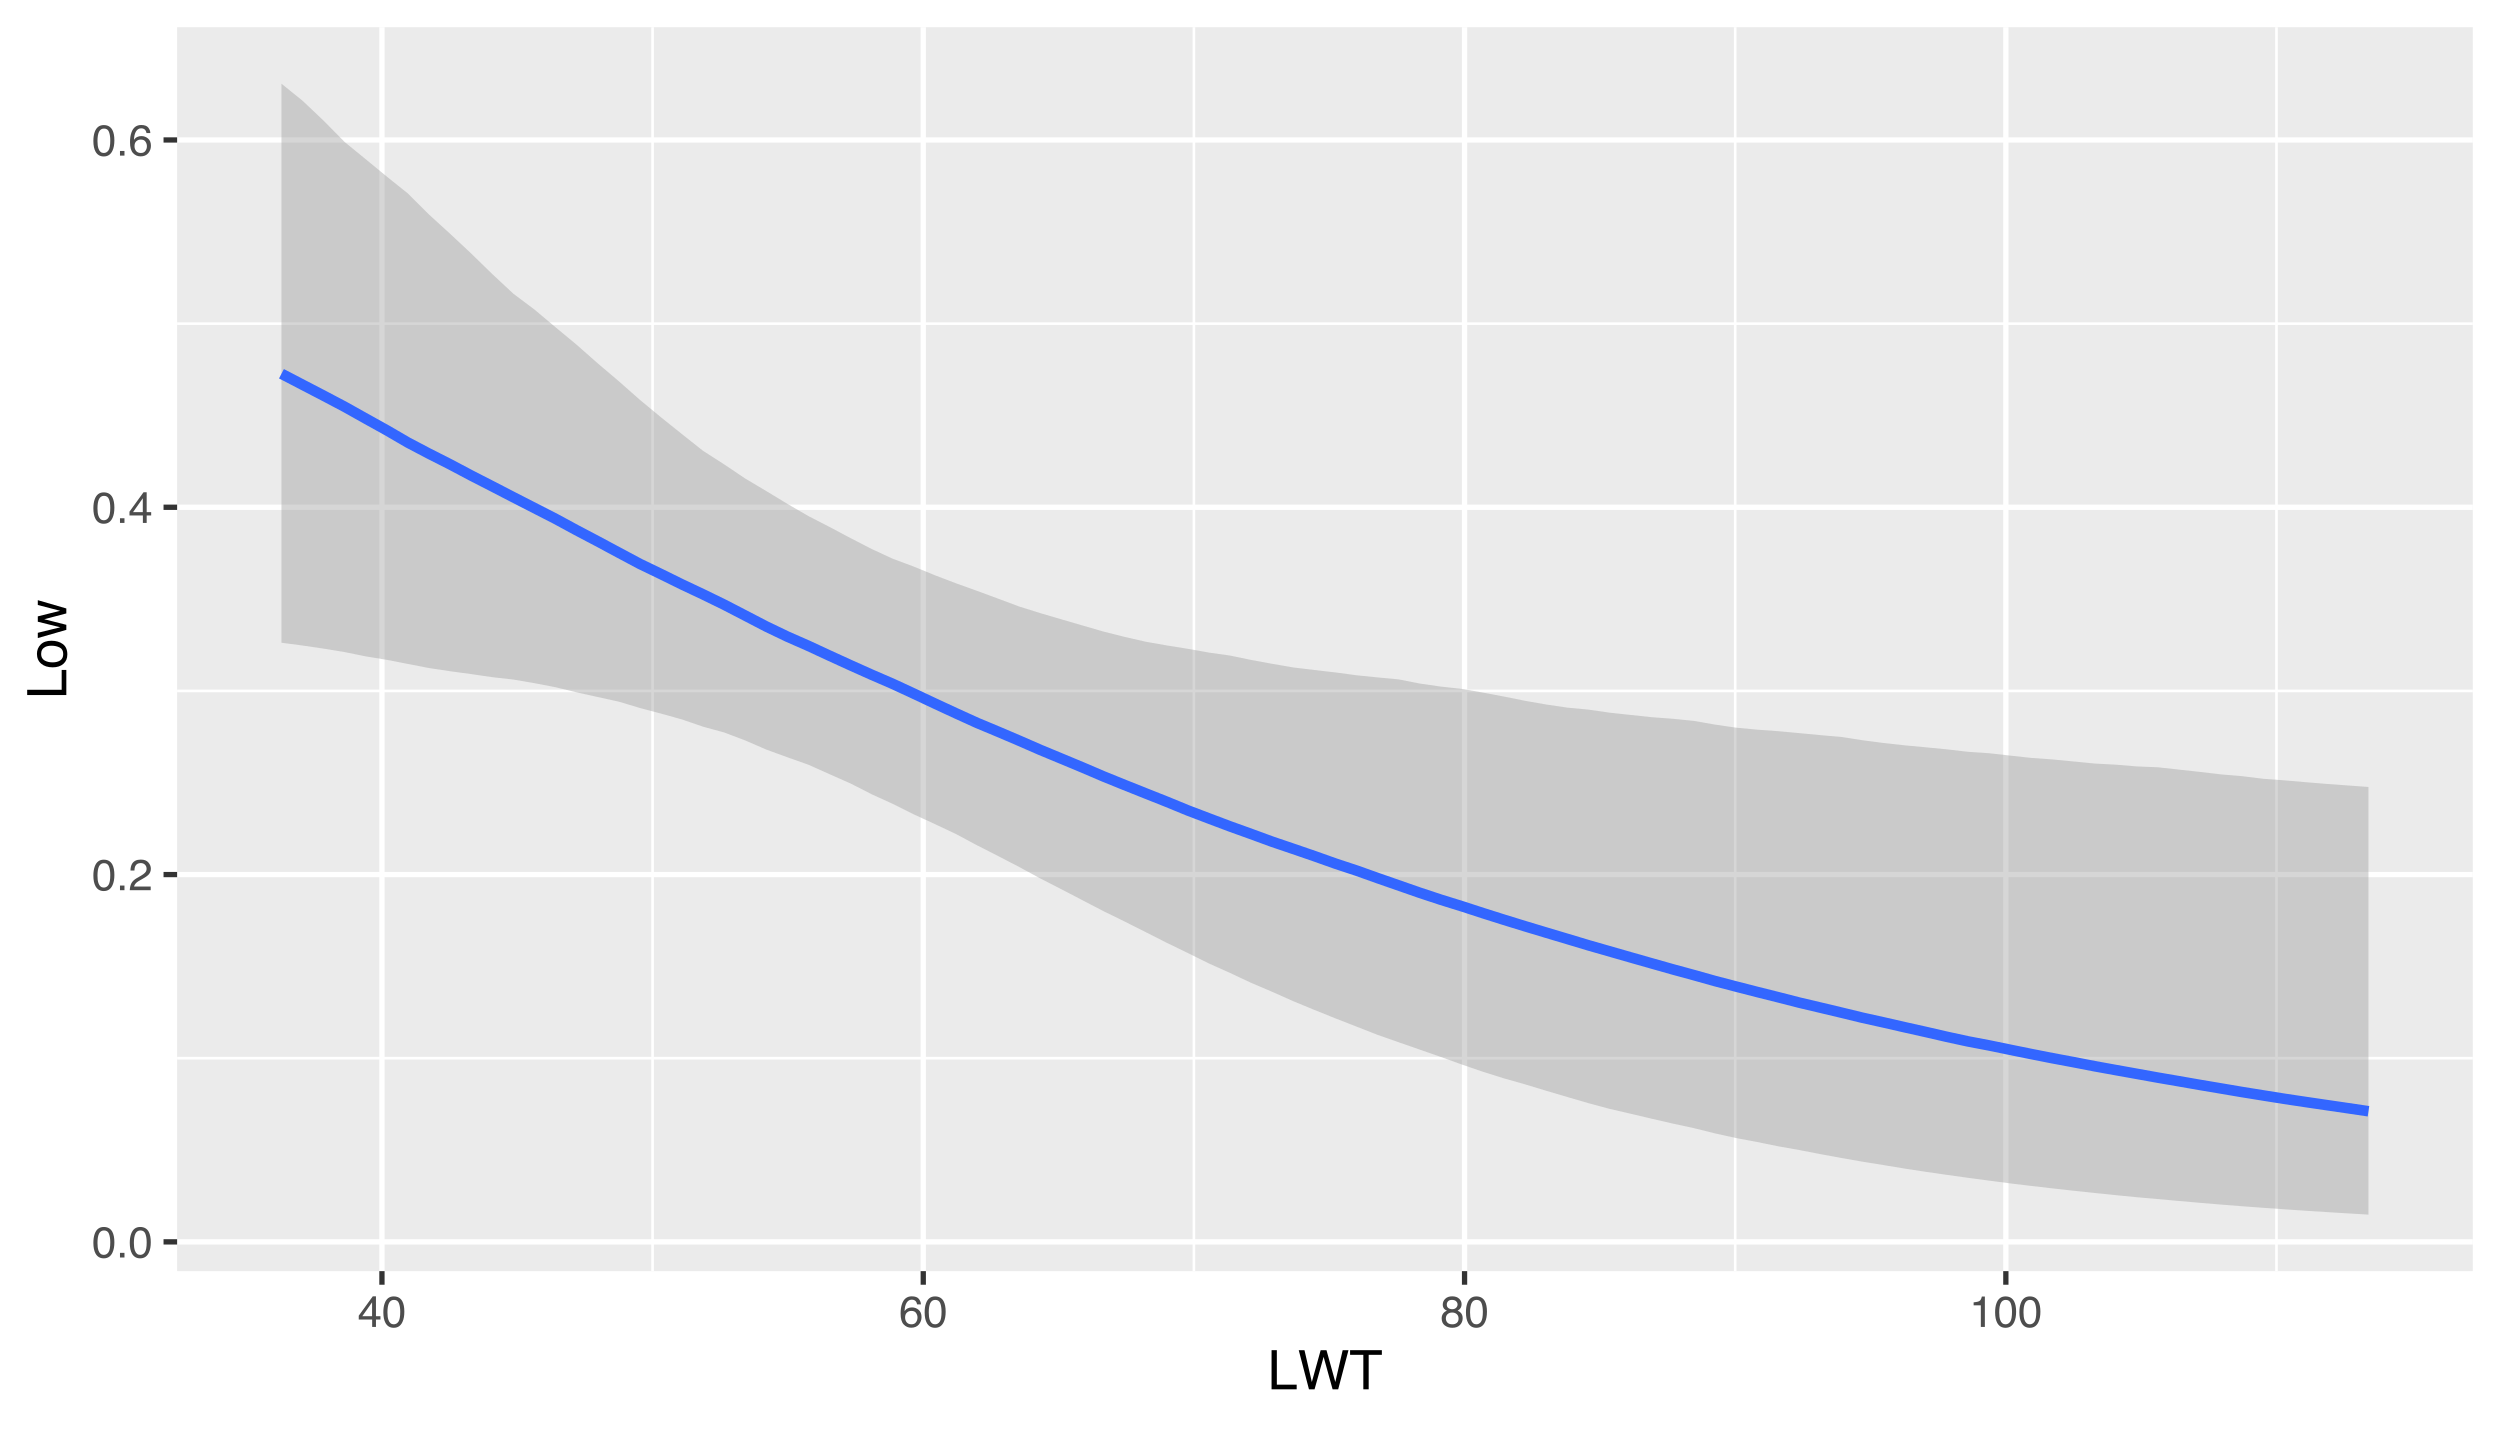
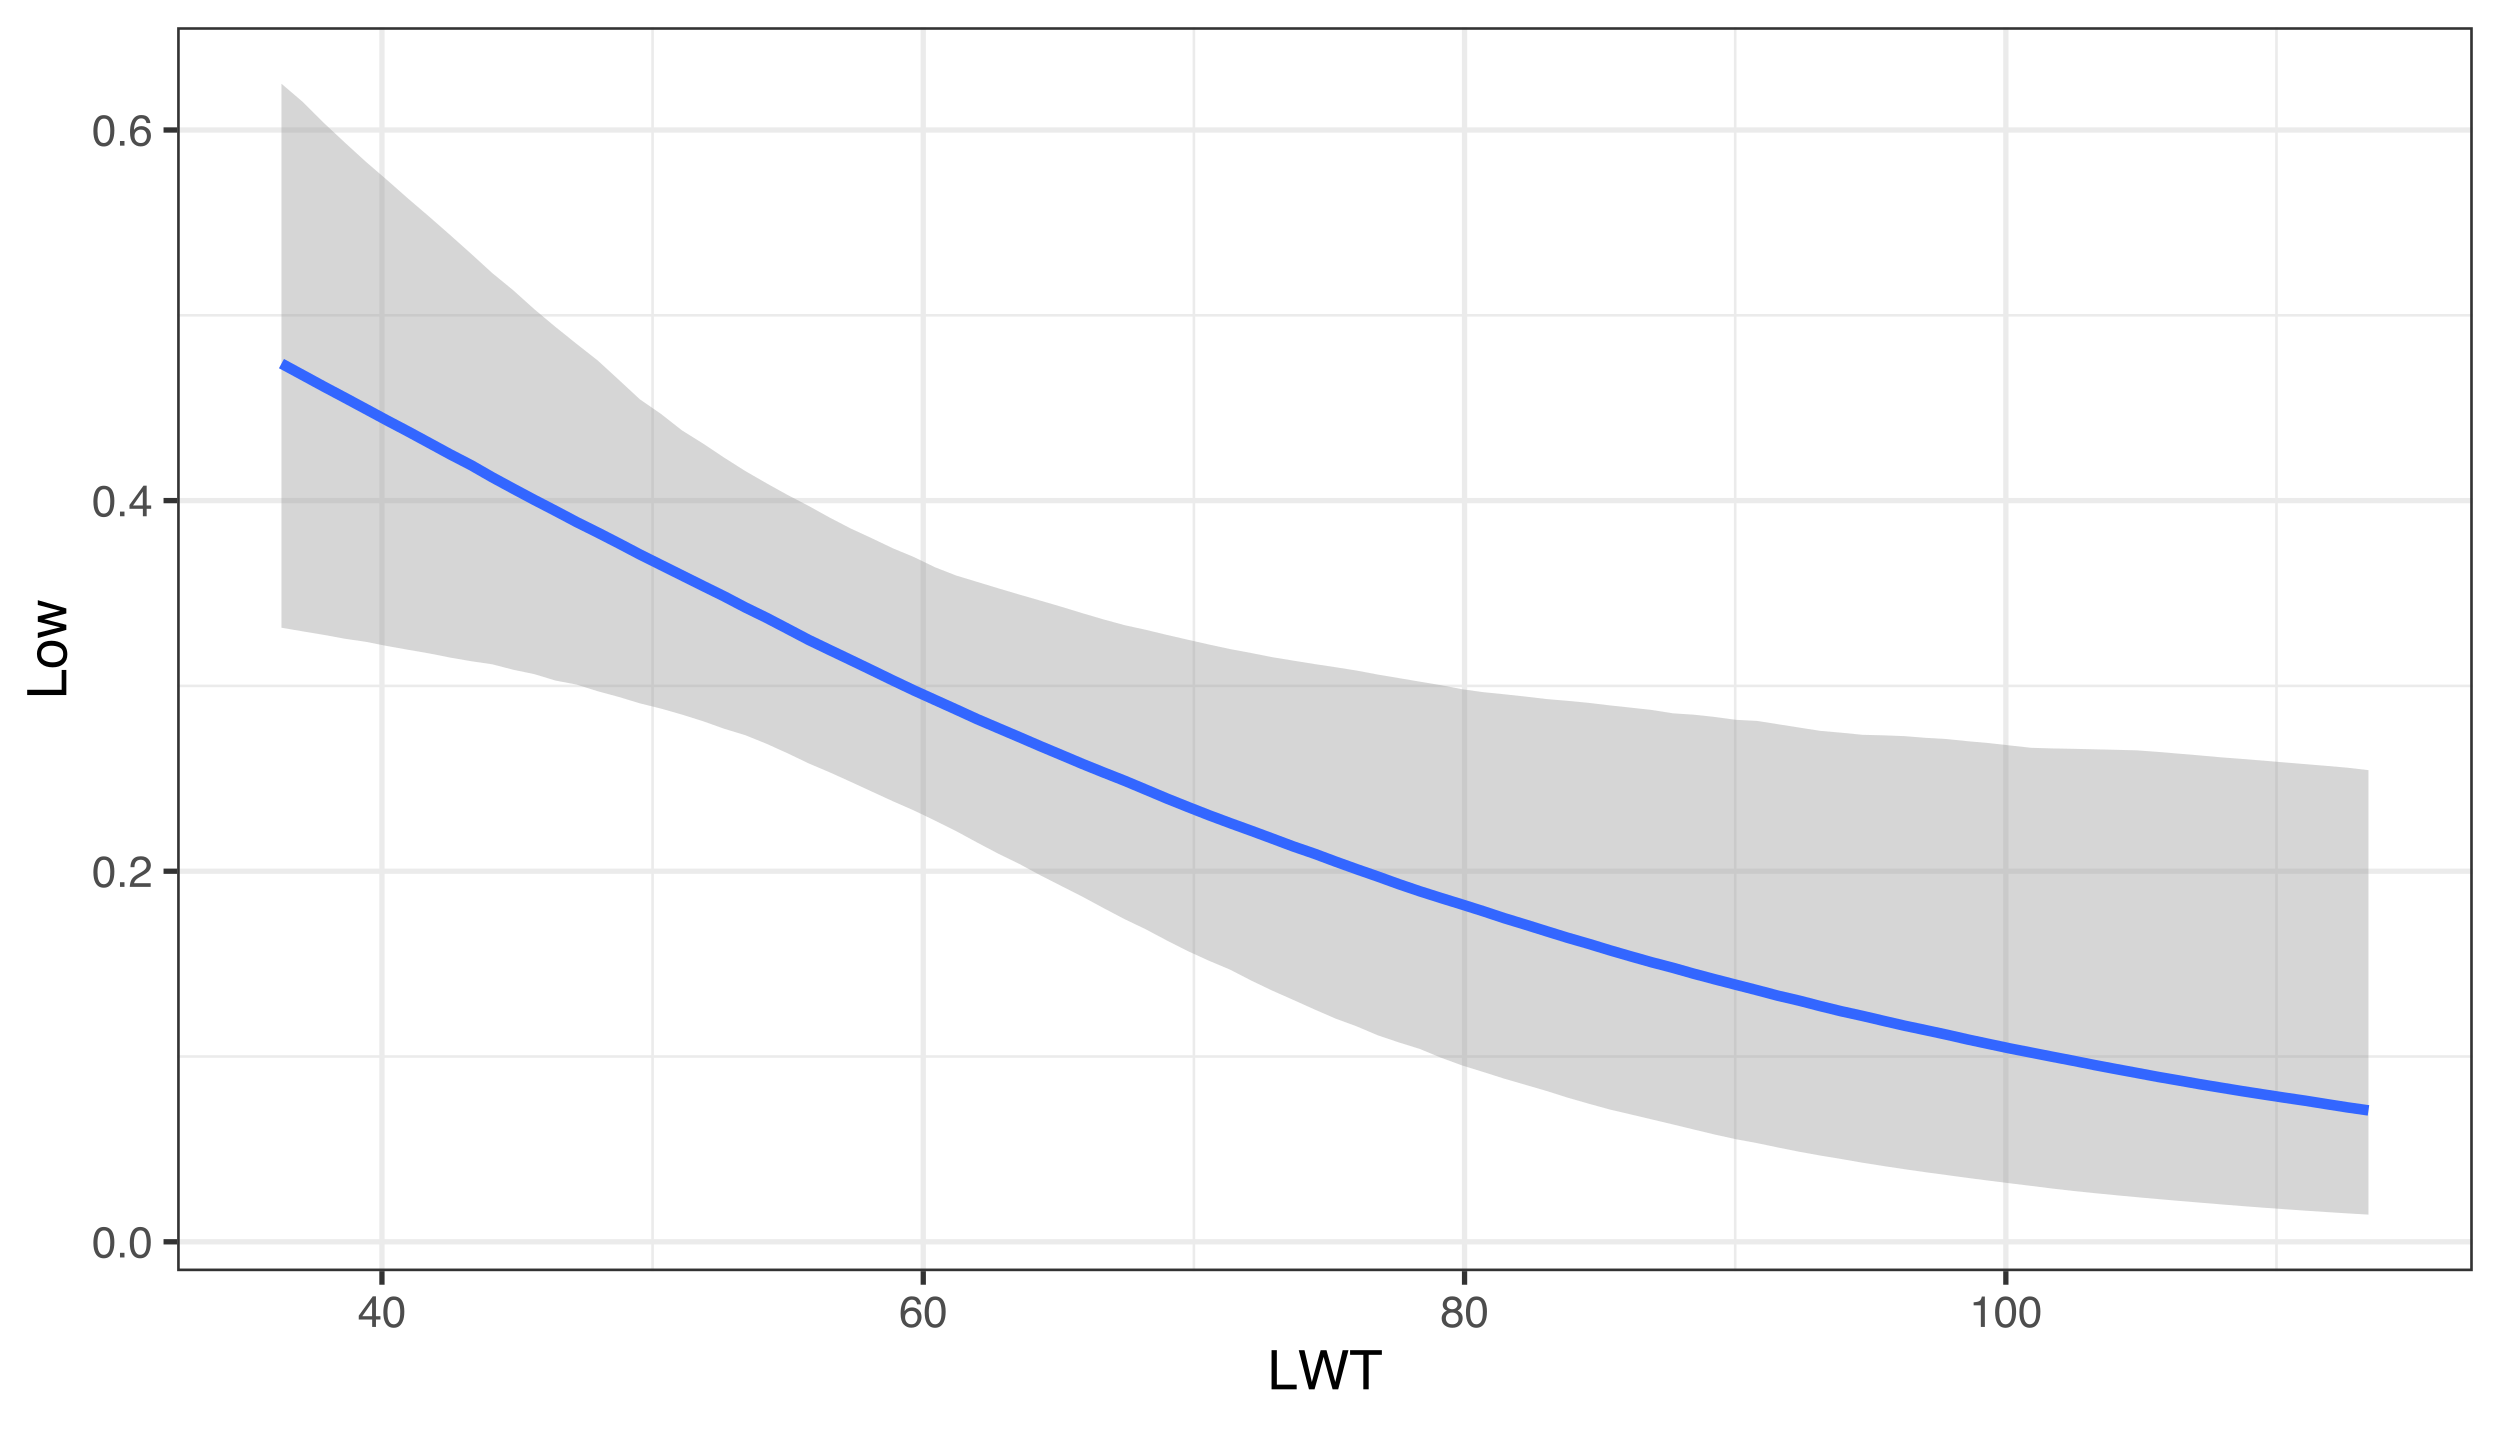
<svg xmlns="http://www.w3.org/2000/svg" xmlns:xlink="http://www.w3.org/1999/xlink" width="504pt" height="288pt" viewBox="0 0 504 288" version="1.1">
  <defs>
    <g>
      <symbol overflow="visible" id="glyph0-0">
        <path style="stroke:none;" d="M 0.281 0 L 0.281 -6.312 L 5.297 -6.312 L 5.297 0 Z M 4.5 -0.797 L 4.5 -5.516 L 1.078 -5.516 L 1.078 -0.797 Z M 4.5 -0.797 " />
      </symbol>
      <symbol overflow="visible" id="glyph0-1">
        <path style="stroke:none;" d="M 2.375 -6.156 C 3.176 -6.156 3.754 -5.828 4.109 -5.172 C 4.379 -4.66 4.516 -3.961 4.516 -3.078 C 4.516 -2.242 4.391 -1.555 4.141 -1.016 C 3.785 -0.223 3.195 0.172 2.375 0.172 C 1.633 0.172 1.082 -0.148 0.719 -0.797 C 0.426 -1.328 0.281 -2.047 0.281 -2.953 C 0.281 -3.648 0.367 -4.25 0.547 -4.75 C 0.879 -5.688 1.488 -6.156 2.375 -6.156 Z M 2.375 -0.531 C 2.77 -0.531 3.086 -0.707 3.328 -1.062 C 3.566 -1.426 3.688 -2.086 3.688 -3.047 C 3.688 -3.754 3.598 -4.332 3.422 -4.781 C 3.254 -5.227 2.922 -5.453 2.422 -5.453 C 1.973 -5.453 1.641 -5.238 1.422 -4.812 C 1.211 -4.383 1.109 -3.754 1.109 -2.922 C 1.109 -2.297 1.176 -1.789 1.312 -1.406 C 1.52 -0.82 1.875 -0.531 2.375 -0.531 Z M 2.375 -0.531 " />
      </symbol>
      <symbol overflow="visible" id="glyph0-2">
        <path style="stroke:none;" d="M 0.75 -0.938 L 1.656 -0.938 L 1.656 0 L 0.75 0 Z M 0.75 -0.938 " />
      </symbol>
      <symbol overflow="visible" id="glyph0-3">
        <path style="stroke:none;" d="M 0.281 0 C 0.301 -0.531 0.406 -0.988 0.594 -1.375 C 0.789 -1.77 1.164 -2.129 1.719 -2.453 L 2.547 -2.922 C 2.91 -3.141 3.164 -3.328 3.312 -3.484 C 3.551 -3.711 3.672 -3.984 3.672 -4.297 C 3.672 -4.648 3.562 -4.93 3.344 -5.141 C 3.133 -5.359 2.848 -5.469 2.484 -5.469 C 1.961 -5.469 1.598 -5.266 1.391 -4.859 C 1.285 -4.648 1.227 -4.352 1.219 -3.969 L 0.422 -3.969 C 0.43 -4.5 0.531 -4.938 0.719 -5.281 C 1.051 -5.875 1.645 -6.172 2.5 -6.172 C 3.195 -6.172 3.707 -5.977 4.031 -5.594 C 4.363 -5.219 4.531 -4.797 4.531 -4.328 C 4.531 -3.836 4.352 -3.414 4 -3.062 C 3.801 -2.863 3.441 -2.617 2.922 -2.328 L 2.344 -2 C 2.062 -1.844 1.836 -1.695 1.672 -1.562 C 1.391 -1.312 1.211 -1.035 1.141 -0.734 L 4.5 -0.734 L 4.5 0 Z M 0.281 0 " />
      </symbol>
      <symbol overflow="visible" id="glyph0-4">
        <path style="stroke:none;" d="M 2.906 -2.172 L 2.906 -4.969 L 0.938 -2.172 Z M 2.922 0 L 2.922 -1.5 L 0.219 -1.5 L 0.219 -2.266 L 3.047 -6.172 L 3.688 -6.172 L 3.688 -2.172 L 4.594 -2.172 L 4.594 -1.5 L 3.688 -1.5 L 3.688 0 Z M 2.922 0 " />
      </symbol>
      <symbol overflow="visible" id="glyph0-5">
        <path style="stroke:none;" d="M 2.578 -6.172 C 3.266 -6.172 3.742 -5.992 4.016 -5.641 C 4.285 -5.285 4.422 -4.922 4.422 -4.547 L 3.656 -4.547 C 3.602 -4.785 3.531 -4.973 3.438 -5.109 C 3.25 -5.367 2.961 -5.5 2.578 -5.5 C 2.148 -5.5 1.805 -5.297 1.547 -4.891 C 1.297 -4.492 1.156 -3.926 1.125 -3.188 C 1.301 -3.445 1.523 -3.641 1.797 -3.766 C 2.047 -3.879 2.32 -3.938 2.625 -3.938 C 3.133 -3.938 3.582 -3.77 3.969 -3.438 C 4.352 -3.113 4.547 -2.625 4.547 -1.969 C 4.547 -1.414 4.363 -0.922 4 -0.484 C 3.633 -0.055 3.117 0.156 2.453 0.156 C 1.867 0.156 1.367 -0.062 0.953 -0.5 C 0.535 -0.938 0.328 -1.672 0.328 -2.703 C 0.328 -3.461 0.422 -4.109 0.609 -4.641 C 0.961 -5.66 1.617 -6.172 2.578 -6.172 Z M 2.516 -0.531 C 2.922 -0.531 3.223 -0.664 3.422 -0.938 C 3.629 -1.207 3.734 -1.531 3.734 -1.906 C 3.734 -2.219 3.641 -2.516 3.453 -2.797 C 3.273 -3.086 2.953 -3.234 2.484 -3.234 C 2.148 -3.234 1.859 -3.125 1.609 -2.906 C 1.359 -2.688 1.234 -2.352 1.234 -1.906 C 1.234 -1.52 1.344 -1.191 1.562 -0.922 C 1.789 -0.66 2.109 -0.531 2.516 -0.531 Z M 2.516 -0.531 " />
      </symbol>
      <symbol overflow="visible" id="glyph0-6">
        <path style="stroke:none;" d="M 2.391 -3.578 C 2.734 -3.578 3 -3.672 3.188 -3.859 C 3.383 -4.047 3.484 -4.273 3.484 -4.547 C 3.484 -4.773 3.391 -4.984 3.203 -5.172 C 3.016 -5.359 2.734 -5.453 2.359 -5.453 C 1.992 -5.453 1.727 -5.359 1.562 -5.172 C 1.395 -4.984 1.312 -4.758 1.312 -4.5 C 1.312 -4.207 1.414 -3.977 1.625 -3.812 C 1.844 -3.656 2.098 -3.578 2.391 -3.578 Z M 2.438 -0.531 C 2.801 -0.531 3.098 -0.625 3.328 -0.812 C 3.566 -1.008 3.688 -1.301 3.688 -1.688 C 3.688 -2.082 3.562 -2.383 3.312 -2.594 C 3.07 -2.801 2.766 -2.906 2.391 -2.906 C 2.016 -2.906 1.707 -2.797 1.469 -2.578 C 1.238 -2.367 1.125 -2.078 1.125 -1.703 C 1.125 -1.391 1.227 -1.113 1.438 -0.875 C 1.656 -0.645 1.988 -0.531 2.438 -0.531 Z M 1.344 -3.281 C 1.125 -3.375 0.957 -3.477 0.844 -3.594 C 0.613 -3.82 0.5 -4.125 0.5 -4.5 C 0.5 -4.957 0.664 -5.348 1 -5.672 C 1.332 -6.004 1.801 -6.172 2.406 -6.172 C 3 -6.172 3.461 -6.016 3.797 -5.703 C 4.129 -5.391 4.297 -5.023 4.297 -4.609 C 4.297 -4.223 4.195 -3.914 4 -3.688 C 3.895 -3.551 3.727 -3.414 3.5 -3.281 C 3.758 -3.164 3.961 -3.031 4.109 -2.875 C 4.379 -2.594 4.516 -2.223 4.516 -1.766 C 4.516 -1.223 4.332 -0.766 3.969 -0.391 C 3.602 -0.016 3.086 0.172 2.422 0.172 C 1.828 0.172 1.32 0.008 0.906 -0.312 C 0.488 -0.633 0.281 -1.109 0.281 -1.734 C 0.281 -2.086 0.367 -2.395 0.547 -2.656 C 0.723 -2.926 0.988 -3.133 1.344 -3.281 Z M 1.344 -3.281 " />
      </symbol>
      <symbol overflow="visible" id="glyph0-7">
        <path style="stroke:none;" d="M 0.844 -4.359 L 0.844 -4.953 C 1.395 -5.004 1.781 -5.094 2 -5.219 C 2.227 -5.344 2.395 -5.645 2.5 -6.125 L 3.109 -6.125 L 3.109 0 L 2.297 0 L 2.297 -4.359 Z M 0.844 -4.359 " />
      </symbol>
      <symbol overflow="visible" id="glyph1-0">
        <path style="stroke:none;" d="M 0.359 0 L 0.359 -7.891 L 6.625 -7.891 L 6.625 0 Z M 5.625 -0.984 L 5.625 -6.906 L 1.344 -6.906 L 1.344 -0.984 Z M 5.625 -0.984 " />
      </symbol>
      <symbol overflow="visible" id="glyph1-1">
        <path style="stroke:none;" d="M 0.844 -7.891 L 1.906 -7.891 L 1.906 -0.938 L 5.906 -0.938 L 5.906 0 L 0.844 0 Z M 0.844 -7.891 " />
      </symbol>
      <symbol overflow="visible" id="glyph1-2">
        <path style="stroke:none;" d="M 1.359 -7.891 L 2.844 -1.469 L 4.625 -7.891 L 5.797 -7.891 L 7.578 -1.469 L 9.062 -7.891 L 10.234 -7.891 L 8.156 0 L 7.031 0 L 5.219 -6.547 L 3.391 0 L 2.266 0 L 0.203 -7.891 Z M 1.359 -7.891 " />
      </symbol>
      <symbol overflow="visible" id="glyph1-3">
        <path style="stroke:none;" d="M 6.578 -7.891 L 6.578 -6.953 L 3.922 -6.953 L 3.922 0 L 2.844 0 L 2.844 -6.953 L 0.172 -6.953 L 0.172 -7.891 Z M 6.578 -7.891 " />
      </symbol>
      <symbol overflow="visible" id="glyph2-0">
        <path style="stroke:none;" d="M 0 -0.359 L -7.891 -0.359 L -7.891 -6.625 L 0 -6.625 Z M -0.984 -5.625 L -6.906 -5.625 L -6.906 -1.344 L -0.984 -1.344 Z M -0.984 -5.625 " />
      </symbol>
      <symbol overflow="visible" id="glyph2-1">
        <path style="stroke:none;" d="M -7.891 -0.844 L -7.891 -1.906 L -0.938 -1.906 L -0.938 -5.906 L 0 -5.906 L 0 -0.844 Z M -7.891 -0.844 " />
      </symbol>
      <symbol overflow="visible" id="glyph2-2">
        <path style="stroke:none;" d="M -0.625 -2.984 C -0.625 -3.629 -0.863 -4.07 -1.344 -4.312 C -1.832 -4.551 -2.375 -4.672 -2.969 -4.672 C -3.508 -4.672 -3.945 -4.582 -4.281 -4.406 C -4.812 -4.133 -5.078 -3.664 -5.078 -3 C -5.078 -2.406 -4.848 -1.973 -4.391 -1.703 C -3.941 -1.441 -3.398 -1.312 -2.766 -1.312 C -2.148 -1.312 -1.641 -1.441 -1.234 -1.703 C -0.828 -1.973 -0.625 -2.398 -0.625 -2.984 Z M -5.922 -3.031 C -5.922 -3.77 -5.672 -4.395 -5.172 -4.906 C -4.68 -5.414 -3.957 -5.672 -3 -5.672 C -2.07 -5.672 -1.305 -5.445 -0.703 -5 C -0.098 -4.551 0.203 -3.852 0.203 -2.906 C 0.203 -2.113 -0.062 -1.484 -0.594 -1.016 C -1.125 -0.547 -1.844 -0.312 -2.75 -0.312 C -3.719 -0.312 -4.488 -0.555 -5.062 -1.047 C -5.633 -1.535 -5.922 -2.195 -5.922 -3.031 Z M -5.891 -3 Z M -5.891 -3 " />
      </symbol>
      <symbol overflow="visible" id="glyph2-3">
        <path style="stroke:none;" d="M -5.75 -1.156 L -1.219 -2.266 L -5.75 -3.391 L -5.75 -4.469 L -1.25 -5.594 L -5.75 -6.766 L -5.75 -7.734 L 0 -6.062 L 0 -5.062 L -4.453 -3.891 L 0 -2.766 L 0 -1.75 L -5.75 -0.094 Z M -5.75 -1.156 " />
      </symbol>
    </g>
    <clipPath id="clip1">
      <path d="M 35.707 5.48 L 498.52 5.48 L 498.52 256.27 L 35.707 256.27 Z M 35.707 5.48 " />
    </clipPath>
    <clipPath id="clip2">
-       <path d="M 35.707 213 L 498.52 213 L 498.52 214 L 35.707 214 Z M 35.707 213 " />
+       <path d="M 35.707 212 L 498.52 212 L 498.52 214 L 35.707 214 Z M 35.707 212 " />
    </clipPath>
    <clipPath id="clip3">
-       <path d="M 35.707 139 L 498.52 139 L 498.52 140 L 35.707 140 Z M 35.707 139 " />
+       <path d="M 35.707 138 L 498.52 138 L 498.52 139 L 35.707 139 Z M 35.707 138 " />
    </clipPath>
    <clipPath id="clip4">
-       <path d="M 35.707 64 L 498.52 64 L 498.52 66 L 35.707 66 Z M 35.707 64 " />
+       <path d="M 35.707 63 L 498.52 63 L 498.52 64 L 35.707 64 Z M 35.707 63 " />
    </clipPath>
    <clipPath id="clip5">
      <path d="M 131 5.48 L 132 5.48 L 132 256.27 L 131 256.27 Z M 131 5.48 " />
    </clipPath>
    <clipPath id="clip6">
      <path d="M 240 5.48 L 241 5.48 L 241 256.27 L 240 256.27 Z M 240 5.48 " />
    </clipPath>
    <clipPath id="clip7">
      <path d="M 349 5.48 L 351 5.48 L 351 256.27 L 349 256.27 Z M 349 5.48 " />
    </clipPath>
    <clipPath id="clip8">
      <path d="M 458 5.48 L 460 5.48 L 460 256.27 L 458 256.27 Z M 458 5.48 " />
    </clipPath>
    <clipPath id="clip9">
      <path d="M 35.707 249 L 498.52 249 L 498.52 251 L 35.707 251 Z M 35.707 249 " />
    </clipPath>
    <clipPath id="clip10">
      <path d="M 35.707 175 L 498.52 175 L 498.52 177 L 35.707 177 Z M 35.707 175 " />
    </clipPath>
    <clipPath id="clip11">
-       <path d="M 35.707 101 L 498.52 101 L 498.52 103 L 35.707 103 Z M 35.707 101 " />
+       <path d="M 35.707 100 L 498.52 100 L 498.52 102 L 35.707 102 Z M 35.707 100 " />
    </clipPath>
    <clipPath id="clip12">
-       <path d="M 35.707 27 L 498.52 27 L 498.52 29 L 35.707 29 Z M 35.707 27 " />
+       <path d="M 35.707 25 L 498.52 25 L 498.52 27 L 35.707 27 Z M 35.707 25 " />
    </clipPath>
    <clipPath id="clip13">
      <path d="M 76 5.48 L 78 5.48 L 78 256.27 L 76 256.27 Z M 76 5.48 " />
    </clipPath>
    <clipPath id="clip14">
      <path d="M 185 5.48 L 187 5.48 L 187 256.27 L 185 256.27 Z M 185 5.48 " />
    </clipPath>
    <clipPath id="clip15">
      <path d="M 294 5.48 L 296 5.48 L 296 256.27 L 294 256.27 Z M 294 5.48 " />
    </clipPath>
    <clipPath id="clip16">
      <path d="M 403 5.48 L 405 5.48 L 405 256.27 L 403 256.27 Z M 403 5.48 " />
+     </clipPath>
+     <clipPath id="clip17">
+       <path d="M 35.707 5.48 L 498.52 5.48 L 498.52 256.27 L 35.707 256.27 Z M 35.707 5.48 " />
    </clipPath>
  </defs>
  <g id="surface109">
    <rect x="0" y="0" width="504" height="288" style="fill:rgb(100%,100%,100%);fill-opacity:1;stroke:none;" />
    <rect x="0" y="0" width="504" height="288" style="fill:rgb(100%,100%,100%);fill-opacity:1;stroke:none;" />
    <path style="fill:none;stroke-width:1.067;stroke-linecap:round;stroke-linejoin:round;stroke:rgb(100%,100%,100%);stroke-opacity:1;stroke-miterlimit:10;" d="M 0 288 L 504 288 L 504 0 L 0 0 Z M 0 288 " />
    <g clip-path="url(#clip1)" clip-rule="nonzero">
-       <path style=" stroke:none;fill-rule:nonzero;fill:rgb(92.157%,92.157%,92.157%);fill-opacity:1;" d="M 35.707 256.266 L 498.52 256.266 L 498.52 5.477 L 35.707 5.477 Z M 35.707 256.266 " />
+       <path style=" stroke:none;fill-rule:nonzero;fill:rgb(100%,100%,100%);fill-opacity:1;" d="M 35.707 256.266 L 498.52 256.266 L 498.52 5.477 L 35.707 5.477 Z M 35.707 256.266 " />
    </g>
    <g clip-path="url(#clip2)" clip-rule="nonzero">
-       <path style="fill:none;stroke-width:0.533;stroke-linecap:butt;stroke-linejoin:round;stroke:rgb(100%,100%,100%);stroke-opacity:1;stroke-miterlimit:10;" d="M 35.707 213.336 L 498.52 213.336 " />
+       <path style="fill:none;stroke-width:0.533;stroke-linecap:butt;stroke-linejoin:round;stroke:rgb(92.157%,92.157%,92.157%);stroke-opacity:1;stroke-miterlimit:10;" d="M 35.707 212.992 L 498.52 212.992 " />
    </g>
    <g clip-path="url(#clip3)" clip-rule="nonzero">
-       <path style="fill:none;stroke-width:0.533;stroke-linecap:butt;stroke-linejoin:round;stroke:rgb(100%,100%,100%);stroke-opacity:1;stroke-miterlimit:10;" d="M 35.707 139.289 L 498.52 139.289 " />
+       <path style="fill:none;stroke-width:0.533;stroke-linecap:butt;stroke-linejoin:round;stroke:rgb(92.157%,92.157%,92.157%);stroke-opacity:1;stroke-miterlimit:10;" d="M 35.707 138.277 L 498.52 138.277 " />
    </g>
    <g clip-path="url(#clip4)" clip-rule="nonzero">
-       <path style="fill:none;stroke-width:0.533;stroke-linecap:butt;stroke-linejoin:round;stroke:rgb(100%,100%,100%);stroke-opacity:1;stroke-miterlimit:10;" d="M 35.707 65.242 L 498.52 65.242 " />
+       <path style="fill:none;stroke-width:0.533;stroke-linecap:butt;stroke-linejoin:round;stroke:rgb(92.157%,92.157%,92.157%);stroke-opacity:1;stroke-miterlimit:10;" d="M 35.707 63.566 L 498.52 63.566 " />
    </g>
    <g clip-path="url(#clip5)" clip-rule="nonzero">
-       <path style="fill:none;stroke-width:0.533;stroke-linecap:butt;stroke-linejoin:round;stroke:rgb(100%,100%,100%);stroke-opacity:1;stroke-miterlimit:10;" d="M 131.562 256.266 L 131.562 5.48 " />
+       <path style="fill:none;stroke-width:0.533;stroke-linecap:butt;stroke-linejoin:round;stroke:rgb(92.157%,92.157%,92.157%);stroke-opacity:1;stroke-miterlimit:10;" d="M 131.562 256.266 L 131.562 5.48 " />
    </g>
    <g clip-path="url(#clip6)" clip-rule="nonzero">
-       <path style="fill:none;stroke-width:0.533;stroke-linecap:butt;stroke-linejoin:round;stroke:rgb(100%,100%,100%);stroke-opacity:1;stroke-miterlimit:10;" d="M 240.691 256.266 L 240.691 5.48 " />
+       <path style="fill:none;stroke-width:0.533;stroke-linecap:butt;stroke-linejoin:round;stroke:rgb(92.157%,92.157%,92.157%);stroke-opacity:1;stroke-miterlimit:10;" d="M 240.691 256.266 L 240.691 5.48 " />
    </g>
    <g clip-path="url(#clip7)" clip-rule="nonzero">
-       <path style="fill:none;stroke-width:0.533;stroke-linecap:butt;stroke-linejoin:round;stroke:rgb(100%,100%,100%);stroke-opacity:1;stroke-miterlimit:10;" d="M 349.816 256.266 L 349.816 5.48 " />
+       <path style="fill:none;stroke-width:0.533;stroke-linecap:butt;stroke-linejoin:round;stroke:rgb(92.157%,92.157%,92.157%);stroke-opacity:1;stroke-miterlimit:10;" d="M 349.816 256.266 L 349.816 5.48 " />
    </g>
    <g clip-path="url(#clip8)" clip-rule="nonzero">
-       <path style="fill:none;stroke-width:0.533;stroke-linecap:butt;stroke-linejoin:round;stroke:rgb(100%,100%,100%);stroke-opacity:1;stroke-miterlimit:10;" d="M 458.941 256.266 L 458.941 5.48 " />
+       <path style="fill:none;stroke-width:0.533;stroke-linecap:butt;stroke-linejoin:round;stroke:rgb(92.157%,92.157%,92.157%);stroke-opacity:1;stroke-miterlimit:10;" d="M 458.941 256.266 L 458.941 5.48 " />
    </g>
    <g clip-path="url(#clip9)" clip-rule="nonzero">
-       <path style="fill:none;stroke-width:1.067;stroke-linecap:butt;stroke-linejoin:round;stroke:rgb(100%,100%,100%);stroke-opacity:1;stroke-miterlimit:10;" d="M 35.707 250.359 L 498.52 250.359 " />
+       <path style="fill:none;stroke-width:1.067;stroke-linecap:butt;stroke-linejoin:round;stroke:rgb(92.157%,92.157%,92.157%);stroke-opacity:1;stroke-miterlimit:10;" d="M 35.707 250.348 L 498.52 250.348 " />
    </g>
    <g clip-path="url(#clip10)" clip-rule="nonzero">
-       <path style="fill:none;stroke-width:1.067;stroke-linecap:butt;stroke-linejoin:round;stroke:rgb(100%,100%,100%);stroke-opacity:1;stroke-miterlimit:10;" d="M 35.707 176.312 L 498.52 176.312 " />
+       <path style="fill:none;stroke-width:1.067;stroke-linecap:butt;stroke-linejoin:round;stroke:rgb(92.157%,92.157%,92.157%);stroke-opacity:1;stroke-miterlimit:10;" d="M 35.707 175.637 L 498.52 175.637 " />
    </g>
    <g clip-path="url(#clip11)" clip-rule="nonzero">
-       <path style="fill:none;stroke-width:1.067;stroke-linecap:butt;stroke-linejoin:round;stroke:rgb(100%,100%,100%);stroke-opacity:1;stroke-miterlimit:10;" d="M 35.707 102.266 L 498.52 102.266 " />
+       <path style="fill:none;stroke-width:1.067;stroke-linecap:butt;stroke-linejoin:round;stroke:rgb(92.157%,92.157%,92.157%);stroke-opacity:1;stroke-miterlimit:10;" d="M 35.707 100.922 L 498.52 100.922 " />
    </g>
    <g clip-path="url(#clip12)" clip-rule="nonzero">
-       <path style="fill:none;stroke-width:1.067;stroke-linecap:butt;stroke-linejoin:round;stroke:rgb(100%,100%,100%);stroke-opacity:1;stroke-miterlimit:10;" d="M 35.707 28.219 L 498.52 28.219 " />
+       <path style="fill:none;stroke-width:1.067;stroke-linecap:butt;stroke-linejoin:round;stroke:rgb(92.157%,92.157%,92.157%);stroke-opacity:1;stroke-miterlimit:10;" d="M 35.707 26.207 L 498.52 26.207 " />
    </g>
    <g clip-path="url(#clip13)" clip-rule="nonzero">
-       <path style="fill:none;stroke-width:1.067;stroke-linecap:butt;stroke-linejoin:round;stroke:rgb(100%,100%,100%);stroke-opacity:1;stroke-miterlimit:10;" d="M 77 256.266 L 77 5.48 " />
+       <path style="fill:none;stroke-width:1.067;stroke-linecap:butt;stroke-linejoin:round;stroke:rgb(92.157%,92.157%,92.157%);stroke-opacity:1;stroke-miterlimit:10;" d="M 77 256.266 L 77 5.48 " />
    </g>
    <g clip-path="url(#clip14)" clip-rule="nonzero">
-       <path style="fill:none;stroke-width:1.067;stroke-linecap:butt;stroke-linejoin:round;stroke:rgb(100%,100%,100%);stroke-opacity:1;stroke-miterlimit:10;" d="M 186.129 256.266 L 186.129 5.48 " />
+       <path style="fill:none;stroke-width:1.067;stroke-linecap:butt;stroke-linejoin:round;stroke:rgb(92.157%,92.157%,92.157%);stroke-opacity:1;stroke-miterlimit:10;" d="M 186.129 256.266 L 186.129 5.48 " />
    </g>
    <g clip-path="url(#clip15)" clip-rule="nonzero">
-       <path style="fill:none;stroke-width:1.067;stroke-linecap:butt;stroke-linejoin:round;stroke:rgb(100%,100%,100%);stroke-opacity:1;stroke-miterlimit:10;" d="M 295.254 256.266 L 295.254 5.48 " />
+       <path style="fill:none;stroke-width:1.067;stroke-linecap:butt;stroke-linejoin:round;stroke:rgb(92.157%,92.157%,92.157%);stroke-opacity:1;stroke-miterlimit:10;" d="M 295.254 256.266 L 295.254 5.48 " />
    </g>
    <g clip-path="url(#clip16)" clip-rule="nonzero">
-       <path style="fill:none;stroke-width:1.067;stroke-linecap:butt;stroke-linejoin:round;stroke:rgb(100%,100%,100%);stroke-opacity:1;stroke-miterlimit:10;" d="M 404.379 256.266 L 404.379 5.48 " />
-     </g>
-     <path style=" stroke:none;fill-rule:nonzero;fill:rgb(60%,60%,60%);fill-opacity:0.4;" d="M 56.742 16.879 L 60.992 20.301 L 65.242 24.332 L 69.492 28.637 L 73.742 32.109 L 77.992 35.609 L 82.242 39.016 L 86.492 43.254 L 90.742 47.129 L 94.992 51.109 L 99.242 55.25 L 103.492 59.211 L 107.742 62.398 L 111.992 65.969 L 116.242 69.492 L 120.492 73.242 L 124.742 76.848 L 128.992 80.598 L 133.242 84.117 L 137.492 87.523 L 141.742 90.891 L 145.992 93.617 L 150.242 96.477 L 154.492 99.004 L 158.742 101.582 L 162.992 104.051 L 167.242 106.238 L 171.492 108.492 L 175.742 110.684 L 179.992 112.648 L 184.242 114.234 L 188.492 115.98 L 192.742 117.598 L 196.992 119.125 L 201.242 120.695 L 205.492 122.281 L 209.742 123.613 L 213.988 124.859 L 218.238 126.098 L 222.488 127.332 L 226.738 128.402 L 230.988 129.371 L 235.238 130.121 L 239.488 130.805 L 243.738 131.566 L 247.988 132.164 L 252.238 133.047 L 256.488 133.828 L 260.738 134.562 L 264.988 135.074 L 269.238 135.566 L 273.488 136.137 L 277.738 136.566 L 281.988 136.969 L 286.238 137.805 L 290.488 138.418 L 294.738 138.883 L 298.988 139.633 L 303.238 140.434 L 307.488 141.289 L 311.738 142.031 L 315.988 142.66 L 320.238 143.059 L 324.488 143.672 L 328.738 144.133 L 332.988 144.586 L 337.238 144.902 L 341.488 145.332 L 345.738 146.078 L 349.988 146.695 L 354.238 147.098 L 358.488 147.406 L 362.738 147.797 L 366.988 148.203 L 371.234 148.574 L 375.484 149.234 L 379.734 149.793 L 383.984 150.258 L 388.234 150.656 L 392.484 151.066 L 396.734 151.562 L 400.984 151.848 L 405.234 152.328 L 409.484 152.793 L 413.734 153.098 L 422.234 153.926 L 426.484 154.152 L 430.734 154.508 L 434.984 154.68 L 439.234 155.148 L 443.484 155.613 L 447.734 156.117 L 451.984 156.473 L 456.234 157 L 460.484 157.316 L 464.734 157.68 L 468.984 158.031 L 473.234 158.34 L 477.484 158.652 L 477.484 244.867 L 473.234 244.613 L 468.984 244.355 L 464.734 244.078 L 460.484 243.793 L 456.234 243.492 L 451.984 243.176 L 447.734 242.844 L 443.484 242.488 L 439.234 242.113 L 430.734 241.355 L 426.484 240.938 L 422.234 240.504 L 417.984 240.047 L 413.734 239.574 L 409.484 239.082 L 405.234 238.574 L 400.984 238.012 L 396.734 237.445 L 392.484 236.855 L 388.234 236.238 L 383.984 235.59 L 379.734 234.883 L 375.484 234.199 L 371.234 233.453 L 366.988 232.672 L 362.738 231.848 L 358.488 231.094 L 354.238 230.23 L 349.988 229.43 L 345.738 228.492 L 341.488 227.434 L 337.238 226.516 L 332.988 225.535 L 328.738 224.531 L 324.488 223.547 L 320.238 222.402 L 315.988 221.164 L 311.738 219.906 L 307.488 218.617 L 303.238 217.414 L 298.988 216.078 L 294.738 214.621 L 290.488 213.09 L 286.238 211.609 L 281.988 210.125 L 277.738 208.637 L 273.488 206.973 L 269.238 205.312 L 264.988 203.605 L 260.738 201.848 L 256.488 199.957 L 252.238 198.145 L 247.988 196.152 L 243.738 194.246 L 239.488 192.141 L 235.238 190.082 L 230.988 187.93 L 226.738 185.785 L 222.488 183.707 L 218.238 181.496 L 213.988 179.281 L 209.742 177.109 L 205.492 174.797 L 201.242 172.59 L 196.992 170.426 L 192.742 168.152 L 188.492 166.145 L 184.242 164.191 L 179.992 162.066 L 175.742 160.133 L 171.492 157.961 L 167.242 156.078 L 162.992 154.176 L 158.742 152.668 L 154.492 151.117 L 150.242 149.277 L 145.992 147.664 L 141.742 146.504 L 137.492 145.043 L 133.242 143.855 L 128.992 142.73 L 124.742 141.453 L 120.492 140.52 L 116.242 139.578 L 111.992 138.543 L 107.742 137.73 L 103.492 137 L 99.242 136.52 L 94.992 135.898 L 90.742 135.32 L 86.492 134.68 L 82.242 133.855 L 77.992 133.027 L 73.742 132.328 L 69.492 131.465 L 65.242 130.766 L 60.992 130.137 L 56.742 129.578 Z M 56.742 16.879 " />
-     <path style="fill:none;stroke-width:2.134;stroke-linecap:butt;stroke-linejoin:round;stroke:rgb(20%,40%,100%);stroke-opacity:1;stroke-miterlimit:10;" d="M 56.742 75.348 L 60.992 77.562 L 65.242 79.77 L 69.492 82.012 L 73.742 84.395 L 77.992 86.754 L 82.242 89.227 L 86.492 91.461 L 90.742 93.613 L 94.992 95.867 L 99.242 98.043 L 103.492 100.242 L 111.992 104.594 L 116.242 106.898 L 120.492 109.133 L 124.742 111.414 L 128.992 113.68 L 133.242 115.73 L 137.492 117.824 L 141.742 119.828 L 145.992 121.902 L 150.242 124.102 L 154.492 126.312 L 158.742 128.348 L 162.992 130.219 L 167.242 132.191 L 171.492 134.133 L 175.742 136.035 L 179.992 137.875 L 184.242 139.844 L 188.492 141.844 L 192.742 143.816 L 196.992 145.746 L 201.242 147.52 L 205.492 149.332 L 209.742 151.188 L 213.988 152.949 L 218.238 154.719 L 222.488 156.539 L 226.738 158.262 L 230.988 159.957 L 235.238 161.645 L 239.488 163.391 L 243.738 165.008 L 247.988 166.609 L 252.238 168.137 L 256.488 169.695 L 260.738 171.137 L 264.988 172.598 L 269.238 174.109 L 273.488 175.512 L 277.738 177.027 L 286.238 179.988 L 290.488 181.391 L 294.738 182.711 L 298.988 184.094 L 303.238 185.438 L 307.488 186.746 L 311.738 188.027 L 315.988 189.297 L 320.238 190.574 L 328.738 193.012 L 332.988 194.223 L 337.238 195.426 L 341.488 196.582 L 345.738 197.777 L 349.988 198.887 L 354.238 199.98 L 358.488 201.043 L 362.738 202.133 L 366.988 203.137 L 371.234 204.148 L 375.484 205.18 L 379.734 206.121 L 383.984 207.094 L 388.234 208.043 L 392.484 209.023 L 396.734 209.945 L 400.984 210.754 L 405.234 211.629 L 409.484 212.492 L 413.734 213.328 L 417.984 214.121 L 422.234 214.945 L 426.484 215.715 L 430.734 216.477 L 434.984 217.242 L 439.234 217.973 L 443.484 218.715 L 447.734 219.43 L 451.984 220.152 L 456.234 220.836 L 460.484 221.516 L 464.734 222.152 L 468.984 222.777 L 473.234 223.398 L 477.484 224.027 " />
-     <g style="fill:rgb(30.196%,30.196%,30.196%);fill-opacity:1;">
-       <use xlink:href="#glyph0-1" x="18.543" y="253.512" />
-       <use xlink:href="#glyph0-2" x="23.437" y="253.512" />
-       <use xlink:href="#glyph0-1" x="25.882" y="253.512" />
-     </g>
-     <g style="fill:rgb(30.196%,30.196%,30.196%);fill-opacity:1;">
-       <use xlink:href="#glyph0-1" x="18.543" y="179.465" />
-       <use xlink:href="#glyph0-2" x="23.437" y="179.465" />
-       <use xlink:href="#glyph0-3" x="25.882" y="179.465" />
-     </g>
-     <g style="fill:rgb(30.196%,30.196%,30.196%);fill-opacity:1;">
-       <use xlink:href="#glyph0-1" x="18.543" y="105.418" />
-       <use xlink:href="#glyph0-2" x="23.437" y="105.418" />
-       <use xlink:href="#glyph0-4" x="25.882" y="105.418" />
-     </g>
-     <g style="fill:rgb(30.196%,30.196%,30.196%);fill-opacity:1;">
-       <use xlink:href="#glyph0-1" x="18.543" y="31.371" />
-       <use xlink:href="#glyph0-2" x="23.437" y="31.371" />
-       <use xlink:href="#glyph0-5" x="25.882" y="31.371" />
-     </g>
-     <path style="fill:none;stroke-width:1.067;stroke-linecap:butt;stroke-linejoin:round;stroke:rgb(20%,20%,20%);stroke-opacity:1;stroke-miterlimit:10;" d="M 32.969 250.359 L 35.707 250.359 " />
-     <path style="fill:none;stroke-width:1.067;stroke-linecap:butt;stroke-linejoin:round;stroke:rgb(20%,20%,20%);stroke-opacity:1;stroke-miterlimit:10;" d="M 32.969 176.312 L 35.707 176.312 " />
-     <path style="fill:none;stroke-width:1.067;stroke-linecap:butt;stroke-linejoin:round;stroke:rgb(20%,20%,20%);stroke-opacity:1;stroke-miterlimit:10;" d="M 32.969 102.266 L 35.707 102.266 " />
-     <path style="fill:none;stroke-width:1.067;stroke-linecap:butt;stroke-linejoin:round;stroke:rgb(20%,20%,20%);stroke-opacity:1;stroke-miterlimit:10;" d="M 32.969 28.219 L 35.707 28.219 " />
+       <path style="fill:none;stroke-width:1.067;stroke-linecap:butt;stroke-linejoin:round;stroke:rgb(92.157%,92.157%,92.157%);stroke-opacity:1;stroke-miterlimit:10;" d="M 404.379 256.266 L 404.379 5.48 " />
+     </g>
+     <path style=" stroke:none;fill-rule:nonzero;fill:rgb(60%,60%,60%);fill-opacity:0.4;" d="M 56.742 16.879 L 60.992 20.508 L 65.242 24.742 L 69.492 28.715 L 73.742 32.598 L 77.992 36.258 L 82.242 40.008 L 86.492 43.648 L 90.742 47.375 L 94.992 51.172 L 99.242 55.055 L 103.492 58.539 L 107.742 62.359 L 111.992 65.922 L 116.242 69.328 L 120.492 72.668 L 124.742 76.562 L 128.992 80.5 L 133.242 83.438 L 137.492 86.77 L 141.742 89.426 L 145.992 92.262 L 150.242 94.957 L 154.492 97.406 L 158.742 99.766 L 162.992 101.977 L 167.242 104.336 L 171.492 106.539 L 175.742 108.504 L 179.992 110.535 L 184.242 112.301 L 188.492 114.359 L 192.742 116.02 L 196.992 117.309 L 201.242 118.602 L 205.492 119.863 L 209.742 121.086 L 213.988 122.328 L 218.238 123.629 L 222.488 124.879 L 226.738 126.039 L 230.988 126.969 L 235.238 127.996 L 239.488 128.973 L 243.738 129.938 L 247.988 130.855 L 252.238 131.648 L 256.488 132.488 L 260.738 133.184 L 264.988 133.871 L 269.238 134.508 L 273.488 135.184 L 277.738 135.988 L 281.988 136.703 L 286.238 137.422 L 290.488 138.129 L 294.738 138.945 L 298.988 139.535 L 303.238 139.965 L 307.488 140.422 L 311.738 140.926 L 315.988 141.285 L 320.238 141.691 L 324.488 142.203 L 328.738 142.656 L 332.988 143.133 L 337.238 143.801 L 341.488 144.082 L 345.738 144.547 L 349.988 145.117 L 354.238 145.336 L 358.488 146.012 L 362.738 146.68 L 366.988 147.344 L 371.234 147.715 L 375.484 148.137 L 379.734 148.242 L 383.984 148.406 L 388.234 148.75 L 392.484 148.996 L 396.734 149.434 L 400.984 149.809 L 405.234 150.289 L 409.484 150.758 L 413.734 150.883 L 417.984 150.961 L 422.234 151.059 L 426.484 151.16 L 430.734 151.266 L 434.984 151.578 L 439.234 151.938 L 443.484 152.293 L 447.734 152.676 L 451.984 152.996 L 460.484 153.699 L 464.734 154.047 L 468.984 154.398 L 473.234 154.77 L 477.484 155.266 L 477.484 244.867 L 473.234 244.617 L 468.984 244.348 L 464.734 244.066 L 460.484 243.773 L 456.234 243.465 L 451.984 243.141 L 447.734 242.801 L 443.484 242.449 L 439.234 242.094 L 434.984 241.727 L 430.734 241.348 L 426.484 240.949 L 422.234 240.535 L 417.984 240.102 L 413.734 239.609 L 409.484 239.078 L 405.234 238.559 L 400.984 238.023 L 396.734 237.48 L 392.484 236.898 L 388.234 236.328 L 383.984 235.719 L 379.734 235.078 L 375.484 234.406 L 371.234 233.664 L 366.988 232.965 L 362.738 232.195 L 358.488 231.348 L 354.238 230.457 L 349.988 229.672 L 345.738 228.738 L 341.488 227.715 L 337.238 226.684 L 332.988 225.672 L 328.738 224.664 L 324.488 223.668 L 320.238 222.496 L 315.988 221.277 L 311.738 219.926 L 303.238 217.457 L 298.988 216.102 L 294.738 214.789 L 290.488 213.23 L 286.238 211.473 L 281.988 210.148 L 277.738 208.711 L 273.488 206.91 L 269.238 205.348 L 264.988 203.5 L 260.738 201.59 L 256.488 199.711 L 252.238 197.68 L 247.988 195.484 L 243.738 193.695 L 239.488 191.758 L 235.238 189.609 L 230.988 187.344 L 226.738 185.316 L 222.488 183.082 L 218.238 180.785 L 213.988 178.633 L 209.742 176.465 L 205.492 174.172 L 201.242 172.098 L 196.992 169.855 L 192.742 167.551 L 188.492 165.434 L 184.242 163.391 L 179.992 161.527 L 175.742 159.574 L 171.492 157.613 L 167.242 155.691 L 162.992 153.887 L 158.742 151.848 L 154.492 149.93 L 150.242 148.211 L 145.992 146.918 L 141.742 145.402 L 137.492 144.066 L 133.242 142.852 L 128.992 141.793 L 124.742 140.504 L 120.492 139.352 L 116.242 138.016 L 111.992 137.203 L 107.742 135.914 L 103.492 135.027 L 99.242 133.926 L 94.992 133.301 L 90.742 132.57 L 86.492 131.727 L 82.242 130.988 L 77.992 130.234 L 73.742 129.387 L 69.492 128.766 L 65.242 127.984 L 60.992 127.277 L 56.742 126.551 Z M 56.742 16.879 " />
+     <path style="fill:none;stroke-width:2.134;stroke-linecap:butt;stroke-linejoin:round;stroke:rgb(20%,40%,100%);stroke-opacity:1;stroke-miterlimit:10;" d="M 56.742 73.301 L 60.992 75.602 L 65.242 77.914 L 69.492 80.172 L 73.742 82.453 L 77.992 84.746 L 82.242 86.98 L 86.492 89.281 L 90.742 91.594 L 94.992 93.793 L 99.242 96.23 L 103.492 98.531 L 107.742 100.797 L 111.992 102.996 L 116.242 105.25 L 120.492 107.363 L 124.742 109.543 L 128.992 111.777 L 133.242 113.898 L 141.742 118.133 L 145.992 120.227 L 150.242 122.457 L 154.492 124.531 L 158.742 126.75 L 162.992 128.988 L 167.242 131.031 L 171.492 133.059 L 175.742 135.105 L 179.992 137.172 L 184.242 139.191 L 188.492 141.113 L 192.742 143.031 L 196.992 144.98 L 201.242 146.793 L 205.492 148.602 L 209.742 150.438 L 213.988 152.219 L 218.238 154.016 L 222.488 155.734 L 226.738 157.41 L 230.988 159.191 L 235.238 160.984 L 239.488 162.688 L 243.738 164.355 L 247.988 165.941 L 252.238 167.48 L 256.488 169.055 L 260.738 170.648 L 264.988 172.109 L 269.238 173.695 L 273.488 175.227 L 277.738 176.703 L 281.988 178.242 L 286.238 179.688 L 290.488 181.035 L 294.738 182.348 L 298.988 183.691 L 303.238 185.102 L 307.488 186.395 L 311.738 187.727 L 315.988 189.043 L 320.238 190.266 L 324.488 191.566 L 328.738 192.797 L 332.988 194 L 337.238 195.105 L 341.488 196.312 L 345.738 197.438 L 349.988 198.535 L 354.238 199.621 L 358.488 200.75 L 362.738 201.738 L 366.988 202.84 L 371.234 203.879 L 375.484 204.812 L 379.734 205.809 L 383.984 206.789 L 388.234 207.684 L 392.484 208.598 L 396.734 209.57 L 400.984 210.473 L 405.234 211.371 L 409.484 212.203 L 413.734 213.039 L 417.984 213.855 L 422.234 214.707 L 426.484 215.508 L 430.734 216.293 L 434.984 217.09 L 439.234 217.82 L 443.484 218.574 L 447.734 219.273 L 451.984 219.969 L 456.234 220.629 L 460.484 221.281 L 464.734 221.902 L 468.984 222.582 L 473.234 223.25 L 477.484 223.855 " />
+     <g clip-path="url(#clip17)" clip-rule="nonzero">
+       <path style="fill:none;stroke-width:1.067;stroke-linecap:round;stroke-linejoin:round;stroke:rgb(20%,20%,20%);stroke-opacity:1;stroke-miterlimit:10;" d="M 35.707 256.266 L 498.52 256.266 L 498.52 5.477 L 35.707 5.477 Z M 35.707 256.266 " />
+     </g>
+     <g style="fill:rgb(30.196%,30.196%,30.196%);fill-opacity:1;">
+       <use xlink:href="#glyph0-1" x="18.543" y="253.504" />
+       <use xlink:href="#glyph0-2" x="23.437" y="253.504" />
+       <use xlink:href="#glyph0-1" x="25.882" y="253.504" />
+     </g>
+     <g style="fill:rgb(30.196%,30.196%,30.196%);fill-opacity:1;">
+       <use xlink:href="#glyph0-1" x="18.543" y="178.793" />
+       <use xlink:href="#glyph0-2" x="23.437" y="178.793" />
+       <use xlink:href="#glyph0-3" x="25.882" y="178.793" />
+     </g>
+     <g style="fill:rgb(30.196%,30.196%,30.196%);fill-opacity:1;">
+       <use xlink:href="#glyph0-1" x="18.543" y="104.078" />
+       <use xlink:href="#glyph0-2" x="23.437" y="104.078" />
+       <use xlink:href="#glyph0-4" x="25.882" y="104.078" />
+     </g>
+     <g style="fill:rgb(30.196%,30.196%,30.196%);fill-opacity:1;">
+       <use xlink:href="#glyph0-1" x="18.543" y="29.363" />
+       <use xlink:href="#glyph0-2" x="23.437" y="29.363" />
+       <use xlink:href="#glyph0-5" x="25.882" y="29.363" />
+     </g>
+     <path style="fill:none;stroke-width:1.067;stroke-linecap:butt;stroke-linejoin:round;stroke:rgb(20%,20%,20%);stroke-opacity:1;stroke-miterlimit:10;" d="M 32.969 250.348 L 35.707 250.348 " />
+     <path style="fill:none;stroke-width:1.067;stroke-linecap:butt;stroke-linejoin:round;stroke:rgb(20%,20%,20%);stroke-opacity:1;stroke-miterlimit:10;" d="M 32.969 175.637 L 35.707 175.637 " />
+     <path style="fill:none;stroke-width:1.067;stroke-linecap:butt;stroke-linejoin:round;stroke:rgb(20%,20%,20%);stroke-opacity:1;stroke-miterlimit:10;" d="M 32.969 100.922 L 35.707 100.922 " />
+     <path style="fill:none;stroke-width:1.067;stroke-linecap:butt;stroke-linejoin:round;stroke:rgb(20%,20%,20%);stroke-opacity:1;stroke-miterlimit:10;" d="M 32.969 26.207 L 35.707 26.207 " />
    <path style="fill:none;stroke-width:1.067;stroke-linecap:butt;stroke-linejoin:round;stroke:rgb(20%,20%,20%);stroke-opacity:1;stroke-miterlimit:10;" d="M 77 259.008 L 77 256.266 " />
    <path style="fill:none;stroke-width:1.067;stroke-linecap:butt;stroke-linejoin:round;stroke:rgb(20%,20%,20%);stroke-opacity:1;stroke-miterlimit:10;" d="M 186.129 259.008 L 186.129 256.266 " />
    <path style="fill:none;stroke-width:1.067;stroke-linecap:butt;stroke-linejoin:round;stroke:rgb(20%,20%,20%);stroke-opacity:1;stroke-miterlimit:10;" d="M 295.254 259.008 L 295.254 256.266 " />
    <path style="fill:none;stroke-width:1.067;stroke-linecap:butt;stroke-linejoin:round;stroke:rgb(20%,20%,20%);stroke-opacity:1;stroke-miterlimit:10;" d="M 404.379 259.008 L 404.379 256.266 " />
    <g style="fill:rgb(30.196%,30.196%,30.196%);fill-opacity:1;">
      <use xlink:href="#glyph0-4" x="72.105" y="267.512" />
      <use xlink:href="#glyph0-1" x="77" y="267.512" />
    </g>
    <g style="fill:rgb(30.196%,30.196%,30.196%);fill-opacity:1;">
      <use xlink:href="#glyph0-5" x="181.234" y="267.512" />
      <use xlink:href="#glyph0-1" x="186.129" y="267.512" />
    </g>
    <g style="fill:rgb(30.196%,30.196%,30.196%);fill-opacity:1;">
      <use xlink:href="#glyph0-6" x="290.359" y="267.512" />
      <use xlink:href="#glyph0-1" x="295.254" y="267.512" />
    </g>
    <g style="fill:rgb(30.196%,30.196%,30.196%);fill-opacity:1;">
      <use xlink:href="#glyph0-7" x="397.039" y="267.512" />
      <use xlink:href="#glyph0-1" x="401.933" y="267.512" />
      <use xlink:href="#glyph0-1" x="406.827" y="267.512" />
    </g>
    <g style="fill:rgb(0%,0%,0%);fill-opacity:1;">
      <use xlink:href="#glyph1-1" x="255.504" y="280.086" />
      <use xlink:href="#glyph1-2" x="261.622" y="280.086" />
      <use xlink:href="#glyph1-3" x="272.004" y="280.086" />
    </g>
    <g style="fill:rgb(0%,0%,0%);fill-opacity:1;">
      <use xlink:href="#glyph2-1" x="13.371" y="140.965" />
      <use xlink:href="#glyph2-2" x="13.371" y="134.847" />
      <use xlink:href="#glyph2-3" x="13.371" y="128.729" />
    </g>
  </g>
</svg>
